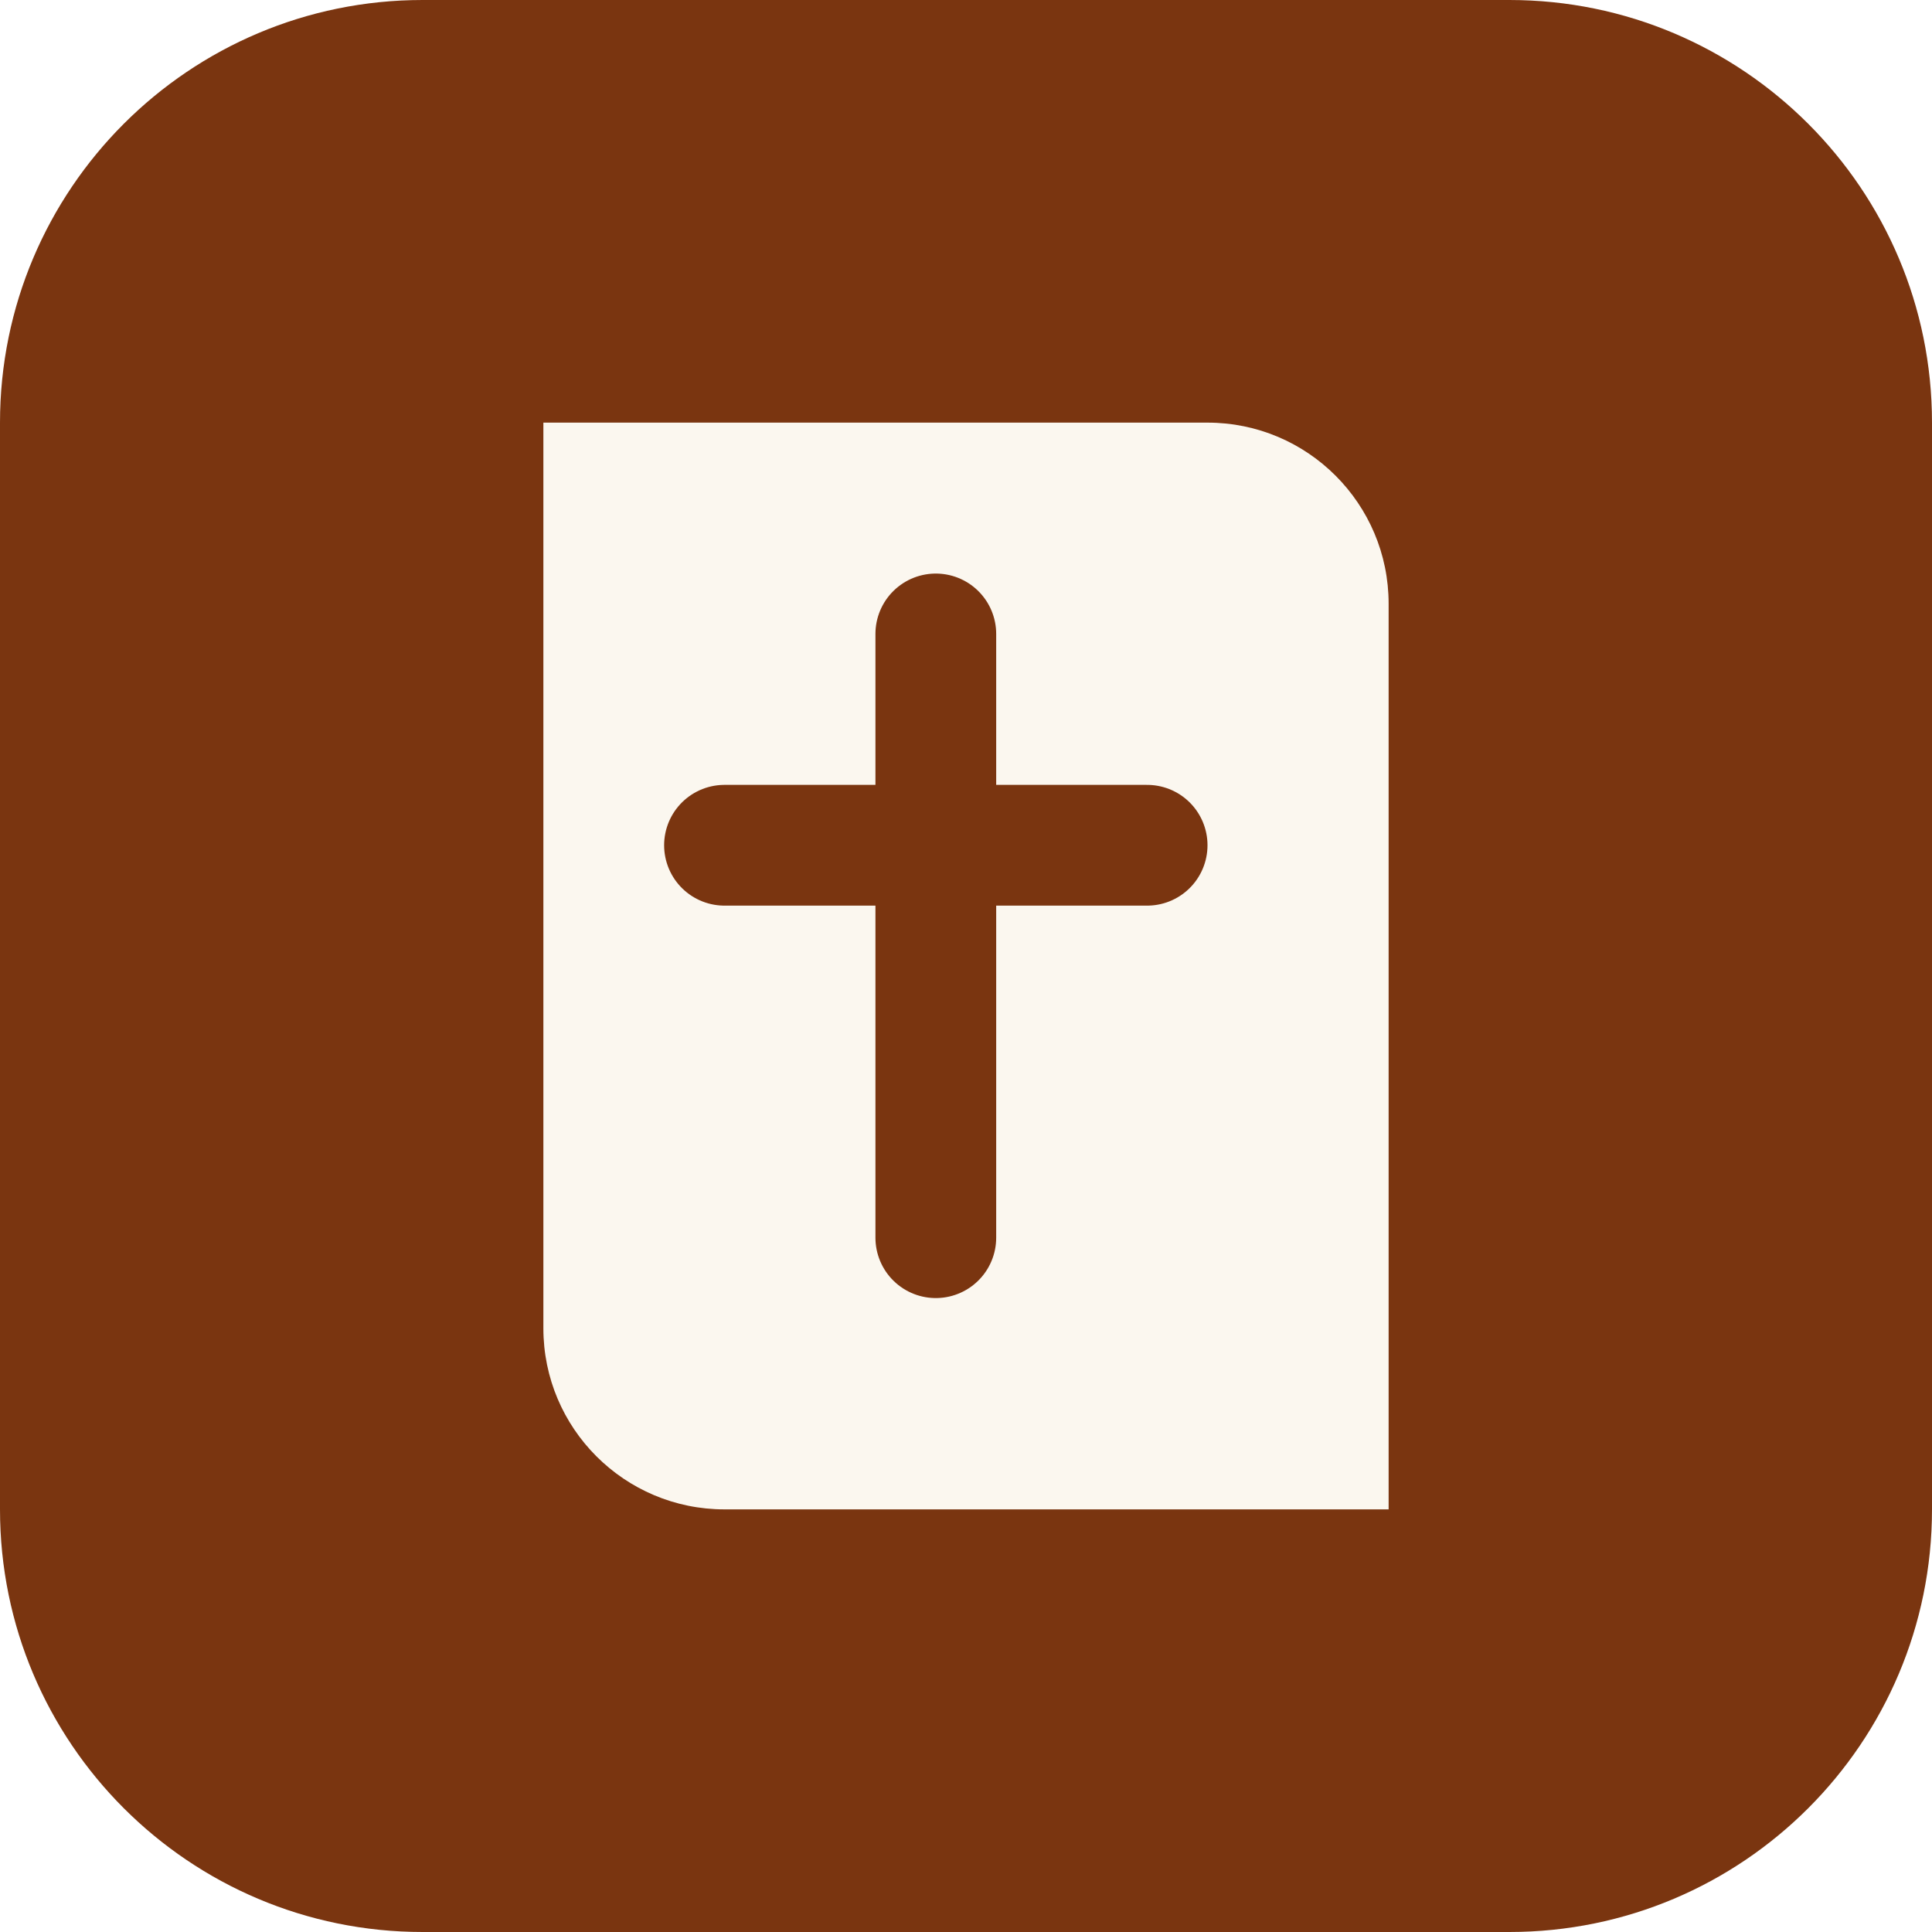
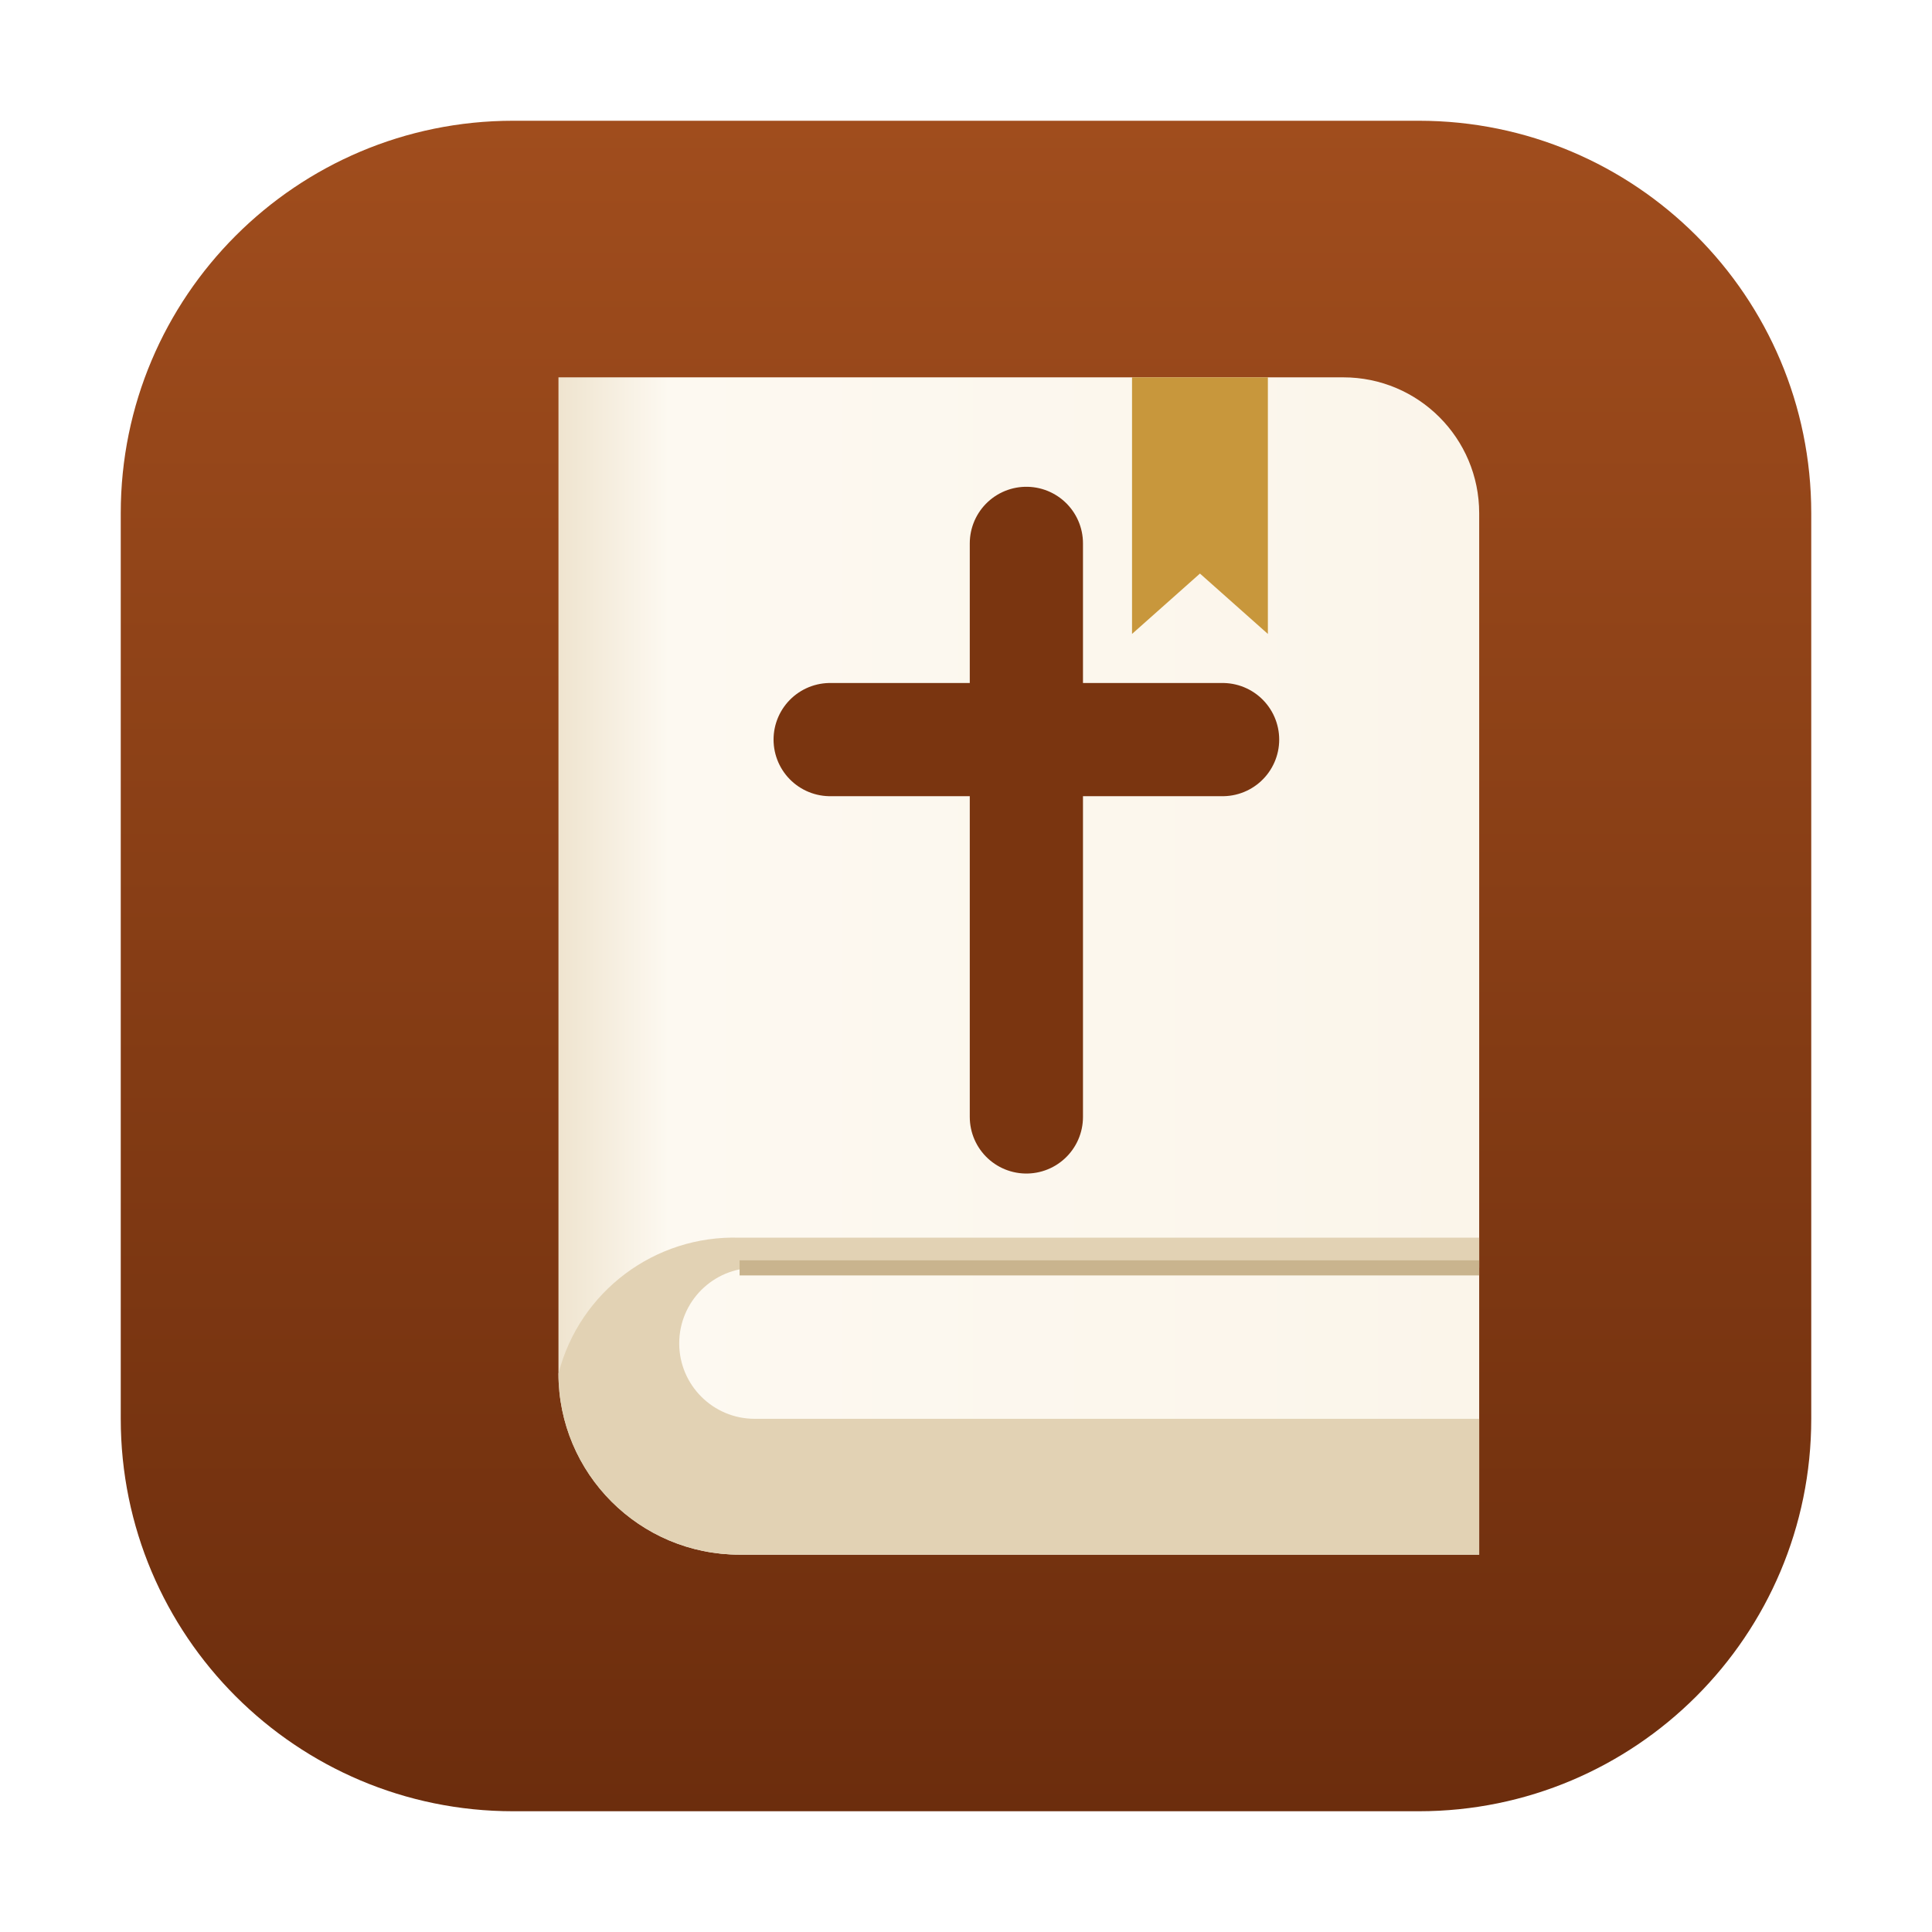
- <svg xmlns="http://www.w3.org/2000/svg" viewBox="0 0 64 64">
-   <rect width="64" height="64" rx="14" fill="#7a3510" />
-   <path d="M18 14h22a6 6 0 0 1 6 6v30H24a6 6 0 0 1-6-6z" fill="#fbf7ef" />
-   <path d="M31 21v20M24 28h14" stroke="#7a3510" stroke-width="4" stroke-linecap="round" />
+ <svg xmlns="http://www.w3.org/2000/svg" viewBox="0 0 256 256" width="256" height="256">
+   <defs>
+     <linearGradient id="bg" x1="0" y1="0" x2="0" y2="1">
+       <stop offset="0" stop-color="#a04d1d" />
+       <stop offset="1" stop-color="#6c2d0d" />
+     </linearGradient>
+     <linearGradient id="page" x1="0" y1="0" x2="1" y2="0">
+       <stop offset="0" stop-color="#efe4cf" />
+       <stop offset=".12" stop-color="#fdf9f1" />
+       <stop offset="1" stop-color="#fbf5ea" />
+     </linearGradient>
+   </defs>
+   <rect x="16" y="16" width="224" height="224" rx="52" fill="url(#bg)" />
+   <path d="M74 50h104a18 18 0 0 1 18 18v138H98a24 24 0 0 1-24-24z" fill="url(#page)" />
+   <path d="M74 182a24 24 0 0 0 24 24h98v-18H100a10 10 0 0 1 0-20h96v-4H98a24 24 0 0 0-24 18z" fill="#e2d2b4" />
+   <path d="M98 168h98" stroke="#c9b48e" stroke-width="2" />
+   <path d="M136 72v76M110 98h52" stroke="#7a3510" stroke-width="15" stroke-linecap="round" />
+   <path d="M168 50v34l-9-8-9 8V50z" fill="#c8973c" />
</svg>
